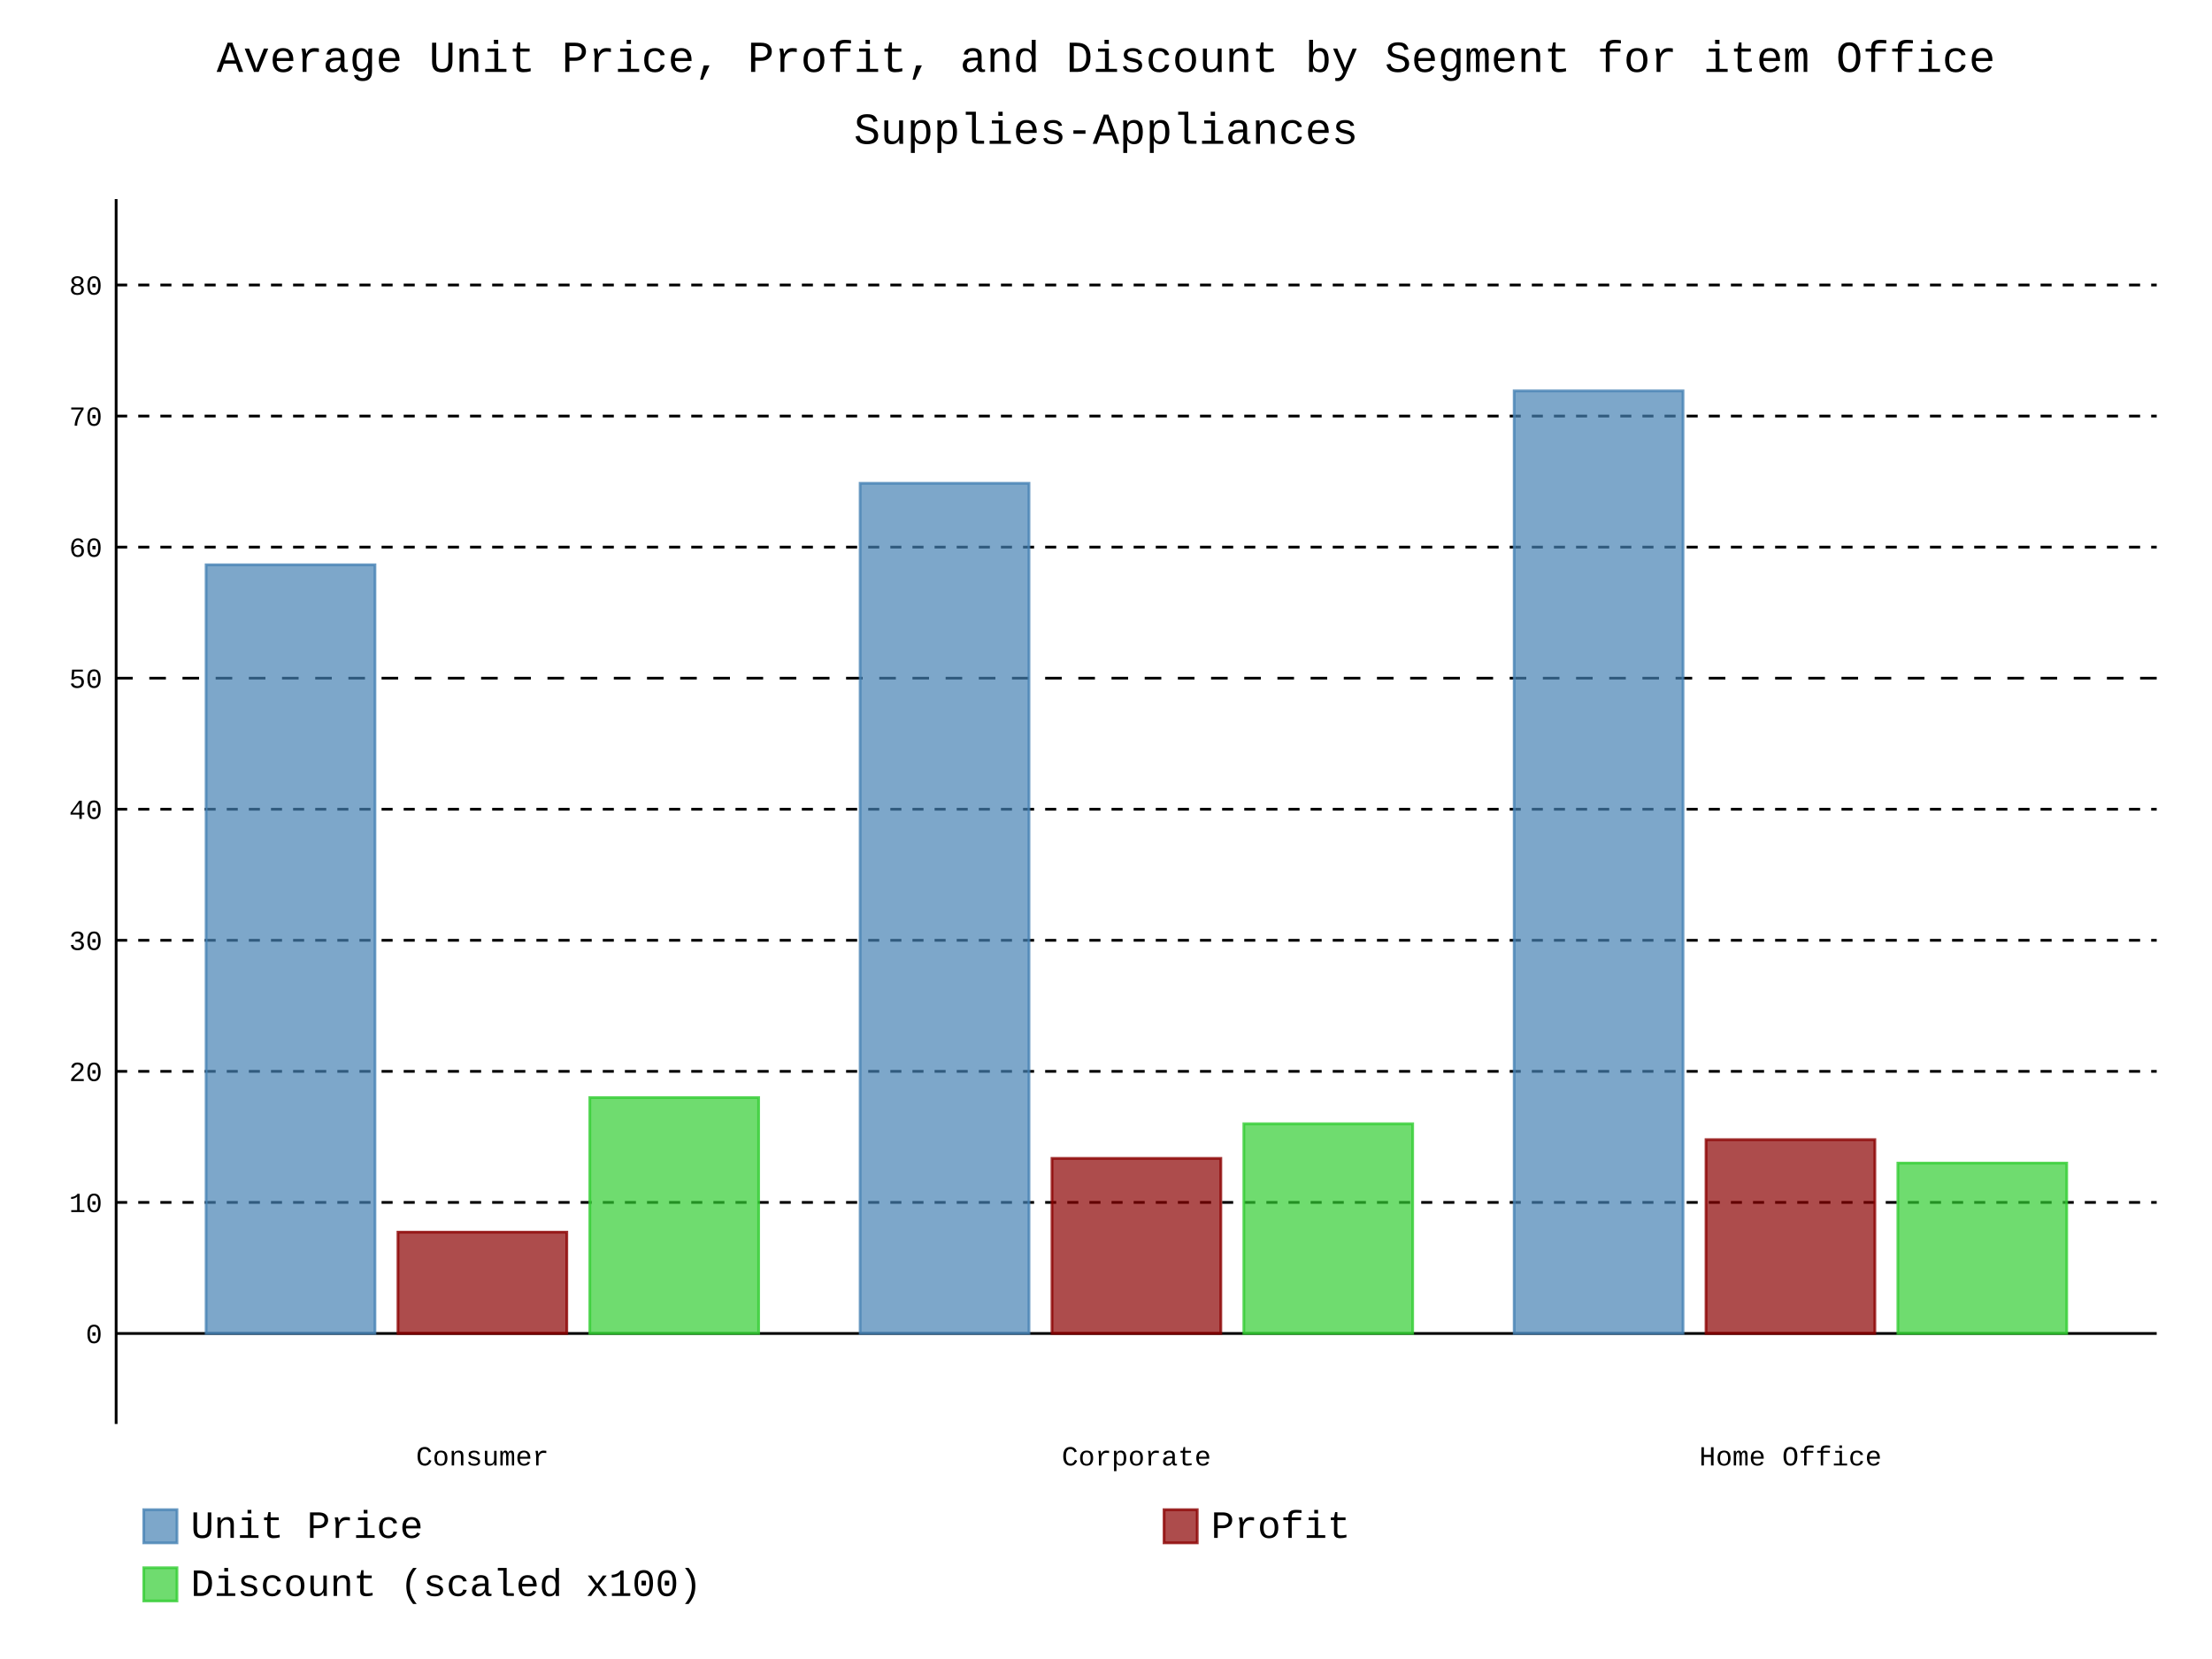
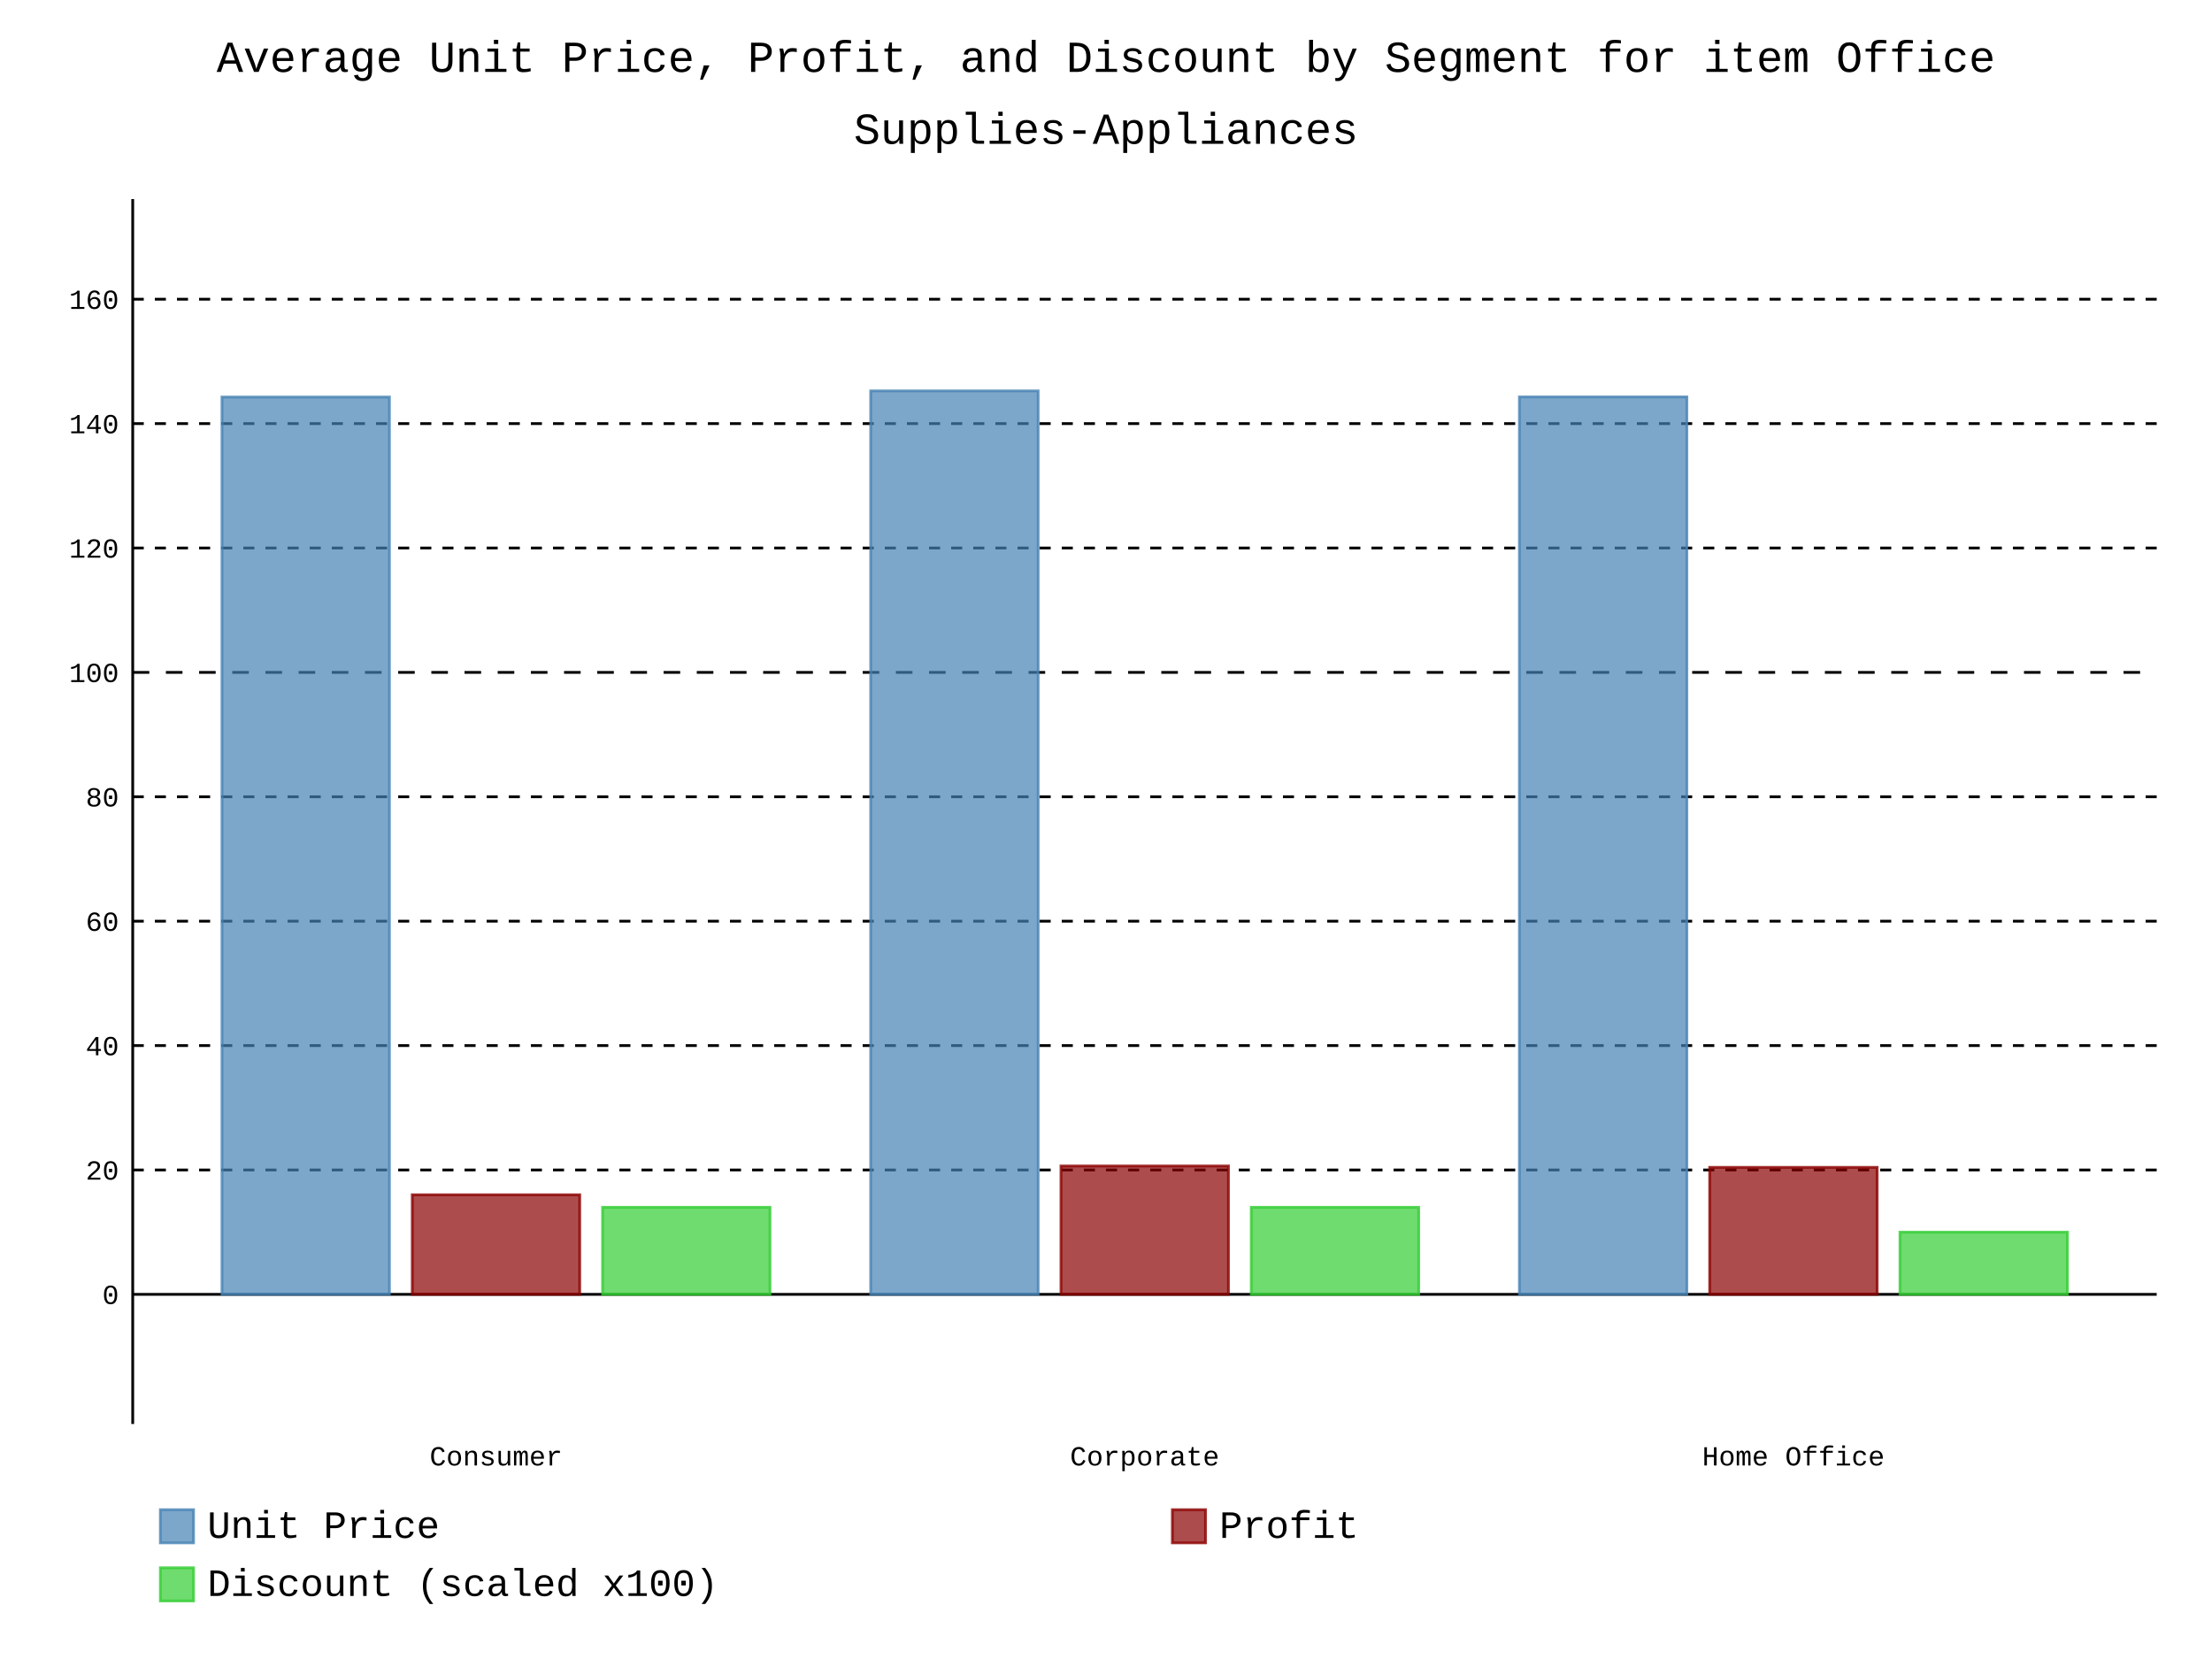
- <svg xmlns="http://www.w3.org/2000/svg" id="chart-8650312b-6d7a-477c-b020-05ff0e8f1e67" class="pygal-chart" viewBox="0 0 800 600">
+ <svg xmlns="http://www.w3.org/2000/svg" id="chart-233bacfe-402d-4751-8311-b6284d0cb2da" class="pygal-chart" viewBox="0 0 800 600">
  <defs>
-     <style type="text/css">#chart-8650312b-6d7a-477c-b020-05ff0e8f1e67{-webkit-user-select:none;-webkit-font-smoothing:antialiased;font-family:Consolas,"Liberation Mono",Menlo,Courier,monospace}#chart-8650312b-6d7a-477c-b020-05ff0e8f1e67 .title{font-family:Consolas,"Liberation Mono",Menlo,Courier,monospace;font-size:16px}#chart-8650312b-6d7a-477c-b020-05ff0e8f1e67 .legends .legend text{font-family:Consolas,"Liberation Mono",Menlo,Courier,monospace;font-size:14px}#chart-8650312b-6d7a-477c-b020-05ff0e8f1e67 .axis text{font-family:Consolas,"Liberation Mono",Menlo,Courier,monospace;font-size:10px}#chart-8650312b-6d7a-477c-b020-05ff0e8f1e67 .axis text.major{font-family:Consolas,"Liberation Mono",Menlo,Courier,monospace;font-size:10px}#chart-8650312b-6d7a-477c-b020-05ff0e8f1e67 .text-overlay text.value{font-family:Consolas,"Liberation Mono",Menlo,Courier,monospace;font-size:16px}#chart-8650312b-6d7a-477c-b020-05ff0e8f1e67 .text-overlay text.label{font-family:Consolas,"Liberation Mono",Menlo,Courier,monospace;font-size:10px}#chart-8650312b-6d7a-477c-b020-05ff0e8f1e67 .tooltip{font-family:Consolas,"Liberation Mono",Menlo,Courier,monospace;font-size:14px}#chart-8650312b-6d7a-477c-b020-05ff0e8f1e67 text.no_data{font-family:Consolas,"Liberation Mono",Menlo,Courier,monospace;font-size:64px}
- #chart-8650312b-6d7a-477c-b020-05ff0e8f1e67{background-color:white}#chart-8650312b-6d7a-477c-b020-05ff0e8f1e67 path,#chart-8650312b-6d7a-477c-b020-05ff0e8f1e67 line,#chart-8650312b-6d7a-477c-b020-05ff0e8f1e67 rect,#chart-8650312b-6d7a-477c-b020-05ff0e8f1e67 circle{-webkit-transition:150ms;-moz-transition:150ms;transition:150ms}#chart-8650312b-6d7a-477c-b020-05ff0e8f1e67 .graph &gt; .background{fill:white}#chart-8650312b-6d7a-477c-b020-05ff0e8f1e67 .plot &gt; .background{fill:white}#chart-8650312b-6d7a-477c-b020-05ff0e8f1e67 .graph{fill:black}#chart-8650312b-6d7a-477c-b020-05ff0e8f1e67 text.no_data{fill:black}#chart-8650312b-6d7a-477c-b020-05ff0e8f1e67 .title{fill:black}#chart-8650312b-6d7a-477c-b020-05ff0e8f1e67 .legends .legend text{fill:black}#chart-8650312b-6d7a-477c-b020-05ff0e8f1e67 .legends .legend:hover text{fill:black}#chart-8650312b-6d7a-477c-b020-05ff0e8f1e67 .axis .line{stroke:black}#chart-8650312b-6d7a-477c-b020-05ff0e8f1e67 .axis .guide.line{stroke:#630C0D}#chart-8650312b-6d7a-477c-b020-05ff0e8f1e67 .axis .major.line{stroke:black}#chart-8650312b-6d7a-477c-b020-05ff0e8f1e67 .axis text.major{fill:black}#chart-8650312b-6d7a-477c-b020-05ff0e8f1e67 .axis.y .guides:hover .guide.line,#chart-8650312b-6d7a-477c-b020-05ff0e8f1e67 .line-graph .axis.x .guides:hover .guide.line,#chart-8650312b-6d7a-477c-b020-05ff0e8f1e67 .stackedline-graph .axis.x .guides:hover .guide.line,#chart-8650312b-6d7a-477c-b020-05ff0e8f1e67 .xy-graph .axis.x .guides:hover .guide.line{stroke:black}#chart-8650312b-6d7a-477c-b020-05ff0e8f1e67 .axis .guides:hover text{fill:black}#chart-8650312b-6d7a-477c-b020-05ff0e8f1e67 .reactive{fill-opacity:.7;stroke-opacity:.8;stroke-width:1}#chart-8650312b-6d7a-477c-b020-05ff0e8f1e67 .ci{stroke:black}#chart-8650312b-6d7a-477c-b020-05ff0e8f1e67 .reactive.active,#chart-8650312b-6d7a-477c-b020-05ff0e8f1e67 .active .reactive{fill-opacity:.8;stroke-opacity:.9;stroke-width:4}#chart-8650312b-6d7a-477c-b020-05ff0e8f1e67 .ci .reactive.active{stroke-width:1.5}#chart-8650312b-6d7a-477c-b020-05ff0e8f1e67 .series text{fill:black}#chart-8650312b-6d7a-477c-b020-05ff0e8f1e67 .tooltip rect{fill:white;stroke:black;-webkit-transition:opacity 150ms;-moz-transition:opacity 150ms;transition:opacity 150ms}#chart-8650312b-6d7a-477c-b020-05ff0e8f1e67 .tooltip .label{fill:black}#chart-8650312b-6d7a-477c-b020-05ff0e8f1e67 .tooltip .label{fill:black}#chart-8650312b-6d7a-477c-b020-05ff0e8f1e67 .tooltip .legend{font-size:.8em;fill:#630C0D}#chart-8650312b-6d7a-477c-b020-05ff0e8f1e67 .tooltip .x_label{font-size:.6em;fill:black}#chart-8650312b-6d7a-477c-b020-05ff0e8f1e67 .tooltip .xlink{font-size:.5em;text-decoration:underline}#chart-8650312b-6d7a-477c-b020-05ff0e8f1e67 .tooltip .value{font-size:1.5em}#chart-8650312b-6d7a-477c-b020-05ff0e8f1e67 .bound{font-size:.5em}#chart-8650312b-6d7a-477c-b020-05ff0e8f1e67 .max-value{font-size:.75em;fill:#630C0D}#chart-8650312b-6d7a-477c-b020-05ff0e8f1e67 .map-element{fill:white;stroke:#630C0D !important}#chart-8650312b-6d7a-477c-b020-05ff0e8f1e67 .map-element .reactive{fill-opacity:inherit;stroke-opacity:inherit}#chart-8650312b-6d7a-477c-b020-05ff0e8f1e67 .color-0,#chart-8650312b-6d7a-477c-b020-05ff0e8f1e67 .color-0 a:visited{stroke:#4682B4;fill:#4682B4}#chart-8650312b-6d7a-477c-b020-05ff0e8f1e67 .color-1,#chart-8650312b-6d7a-477c-b020-05ff0e8f1e67 .color-1 a:visited{stroke:#8B0000;fill:#8B0000}#chart-8650312b-6d7a-477c-b020-05ff0e8f1e67 .color-2,#chart-8650312b-6d7a-477c-b020-05ff0e8f1e67 .color-2 a:visited{stroke:#32CD32;fill:#32CD32}#chart-8650312b-6d7a-477c-b020-05ff0e8f1e67 .text-overlay .color-0 text{fill:black}#chart-8650312b-6d7a-477c-b020-05ff0e8f1e67 .text-overlay .color-1 text{fill:black}#chart-8650312b-6d7a-477c-b020-05ff0e8f1e67 .text-overlay .color-2 text{fill:black}
- #chart-8650312b-6d7a-477c-b020-05ff0e8f1e67 text.no_data{text-anchor:middle}#chart-8650312b-6d7a-477c-b020-05ff0e8f1e67 .guide.line{fill:none}#chart-8650312b-6d7a-477c-b020-05ff0e8f1e67 .centered{text-anchor:middle}#chart-8650312b-6d7a-477c-b020-05ff0e8f1e67 .title{text-anchor:middle}#chart-8650312b-6d7a-477c-b020-05ff0e8f1e67 .legends .legend text{fill-opacity:1}#chart-8650312b-6d7a-477c-b020-05ff0e8f1e67 .axis.x text{text-anchor:middle}#chart-8650312b-6d7a-477c-b020-05ff0e8f1e67 .axis.x:not(.web) text[transform]{text-anchor:start}#chart-8650312b-6d7a-477c-b020-05ff0e8f1e67 .axis.x:not(.web) text[transform].backwards{text-anchor:end}#chart-8650312b-6d7a-477c-b020-05ff0e8f1e67 .axis.y text{text-anchor:end}#chart-8650312b-6d7a-477c-b020-05ff0e8f1e67 .axis.y text[transform].backwards{text-anchor:start}#chart-8650312b-6d7a-477c-b020-05ff0e8f1e67 .axis.y2 text{text-anchor:start}#chart-8650312b-6d7a-477c-b020-05ff0e8f1e67 .axis.y2 text[transform].backwards{text-anchor:end}#chart-8650312b-6d7a-477c-b020-05ff0e8f1e67 .axis .guide.line{stroke-dasharray:4,4;stroke:black}#chart-8650312b-6d7a-477c-b020-05ff0e8f1e67 .axis .major.guide.line{stroke-dasharray:6,6;stroke:black}#chart-8650312b-6d7a-477c-b020-05ff0e8f1e67 .horizontal .axis.y .guide.line,#chart-8650312b-6d7a-477c-b020-05ff0e8f1e67 .horizontal .axis.y2 .guide.line,#chart-8650312b-6d7a-477c-b020-05ff0e8f1e67 .vertical .axis.x .guide.line{opacity:0}#chart-8650312b-6d7a-477c-b020-05ff0e8f1e67 .horizontal .axis.always_show .guide.line,#chart-8650312b-6d7a-477c-b020-05ff0e8f1e67 .vertical .axis.always_show .guide.line{opacity:1 !important}#chart-8650312b-6d7a-477c-b020-05ff0e8f1e67 .axis.y .guides:hover .guide.line,#chart-8650312b-6d7a-477c-b020-05ff0e8f1e67 .axis.y2 .guides:hover .guide.line,#chart-8650312b-6d7a-477c-b020-05ff0e8f1e67 .axis.x .guides:hover .guide.line{opacity:1}#chart-8650312b-6d7a-477c-b020-05ff0e8f1e67 .axis .guides:hover text{opacity:1}#chart-8650312b-6d7a-477c-b020-05ff0e8f1e67 .nofill{fill:none}#chart-8650312b-6d7a-477c-b020-05ff0e8f1e67 .subtle-fill{fill-opacity:.2}#chart-8650312b-6d7a-477c-b020-05ff0e8f1e67 .dot{stroke-width:1px;fill-opacity:1;stroke-opacity:1}#chart-8650312b-6d7a-477c-b020-05ff0e8f1e67 .dot.active{stroke-width:5px}#chart-8650312b-6d7a-477c-b020-05ff0e8f1e67 .dot.negative{fill:transparent}#chart-8650312b-6d7a-477c-b020-05ff0e8f1e67 text,#chart-8650312b-6d7a-477c-b020-05ff0e8f1e67 tspan{stroke:none !important}#chart-8650312b-6d7a-477c-b020-05ff0e8f1e67 .series text.active{opacity:1}#chart-8650312b-6d7a-477c-b020-05ff0e8f1e67 .tooltip rect{fill-opacity:.95;stroke-width:.5}#chart-8650312b-6d7a-477c-b020-05ff0e8f1e67 .tooltip text{fill-opacity:1}#chart-8650312b-6d7a-477c-b020-05ff0e8f1e67 .showable{visibility:hidden}#chart-8650312b-6d7a-477c-b020-05ff0e8f1e67 .showable.shown{visibility:visible}#chart-8650312b-6d7a-477c-b020-05ff0e8f1e67 .gauge-background{fill:rgba(229,229,229,1);stroke:none}#chart-8650312b-6d7a-477c-b020-05ff0e8f1e67 .bg-lines{stroke:white;stroke-width:2px}</style>
+     <style type="text/css">#chart-233bacfe-402d-4751-8311-b6284d0cb2da{-webkit-user-select:none;-webkit-font-smoothing:antialiased;font-family:Consolas,"Liberation Mono",Menlo,Courier,monospace}#chart-233bacfe-402d-4751-8311-b6284d0cb2da .title{font-family:Consolas,"Liberation Mono",Menlo,Courier,monospace;font-size:16px}#chart-233bacfe-402d-4751-8311-b6284d0cb2da .legends .legend text{font-family:Consolas,"Liberation Mono",Menlo,Courier,monospace;font-size:14px}#chart-233bacfe-402d-4751-8311-b6284d0cb2da .axis text{font-family:Consolas,"Liberation Mono",Menlo,Courier,monospace;font-size:10px}#chart-233bacfe-402d-4751-8311-b6284d0cb2da .axis text.major{font-family:Consolas,"Liberation Mono",Menlo,Courier,monospace;font-size:10px}#chart-233bacfe-402d-4751-8311-b6284d0cb2da .text-overlay text.value{font-family:Consolas,"Liberation Mono",Menlo,Courier,monospace;font-size:16px}#chart-233bacfe-402d-4751-8311-b6284d0cb2da .text-overlay text.label{font-family:Consolas,"Liberation Mono",Menlo,Courier,monospace;font-size:10px}#chart-233bacfe-402d-4751-8311-b6284d0cb2da .tooltip{font-family:Consolas,"Liberation Mono",Menlo,Courier,monospace;font-size:14px}#chart-233bacfe-402d-4751-8311-b6284d0cb2da text.no_data{font-family:Consolas,"Liberation Mono",Menlo,Courier,monospace;font-size:64px}
+ #chart-233bacfe-402d-4751-8311-b6284d0cb2da{background-color:white}#chart-233bacfe-402d-4751-8311-b6284d0cb2da path,#chart-233bacfe-402d-4751-8311-b6284d0cb2da line,#chart-233bacfe-402d-4751-8311-b6284d0cb2da rect,#chart-233bacfe-402d-4751-8311-b6284d0cb2da circle{-webkit-transition:150ms;-moz-transition:150ms;transition:150ms}#chart-233bacfe-402d-4751-8311-b6284d0cb2da .graph &gt; .background{fill:white}#chart-233bacfe-402d-4751-8311-b6284d0cb2da .plot &gt; .background{fill:white}#chart-233bacfe-402d-4751-8311-b6284d0cb2da .graph{fill:black}#chart-233bacfe-402d-4751-8311-b6284d0cb2da text.no_data{fill:black}#chart-233bacfe-402d-4751-8311-b6284d0cb2da .title{fill:black}#chart-233bacfe-402d-4751-8311-b6284d0cb2da .legends .legend text{fill:black}#chart-233bacfe-402d-4751-8311-b6284d0cb2da .legends .legend:hover text{fill:black}#chart-233bacfe-402d-4751-8311-b6284d0cb2da .axis .line{stroke:black}#chart-233bacfe-402d-4751-8311-b6284d0cb2da .axis .guide.line{stroke:#630C0D}#chart-233bacfe-402d-4751-8311-b6284d0cb2da .axis .major.line{stroke:black}#chart-233bacfe-402d-4751-8311-b6284d0cb2da .axis text.major{fill:black}#chart-233bacfe-402d-4751-8311-b6284d0cb2da .axis.y .guides:hover .guide.line,#chart-233bacfe-402d-4751-8311-b6284d0cb2da .line-graph .axis.x .guides:hover .guide.line,#chart-233bacfe-402d-4751-8311-b6284d0cb2da .stackedline-graph .axis.x .guides:hover .guide.line,#chart-233bacfe-402d-4751-8311-b6284d0cb2da .xy-graph .axis.x .guides:hover .guide.line{stroke:black}#chart-233bacfe-402d-4751-8311-b6284d0cb2da .axis .guides:hover text{fill:black}#chart-233bacfe-402d-4751-8311-b6284d0cb2da .reactive{fill-opacity:.7;stroke-opacity:.8;stroke-width:1}#chart-233bacfe-402d-4751-8311-b6284d0cb2da .ci{stroke:black}#chart-233bacfe-402d-4751-8311-b6284d0cb2da .reactive.active,#chart-233bacfe-402d-4751-8311-b6284d0cb2da .active .reactive{fill-opacity:.8;stroke-opacity:.9;stroke-width:4}#chart-233bacfe-402d-4751-8311-b6284d0cb2da .ci .reactive.active{stroke-width:1.5}#chart-233bacfe-402d-4751-8311-b6284d0cb2da .series text{fill:black}#chart-233bacfe-402d-4751-8311-b6284d0cb2da .tooltip rect{fill:white;stroke:black;-webkit-transition:opacity 150ms;-moz-transition:opacity 150ms;transition:opacity 150ms}#chart-233bacfe-402d-4751-8311-b6284d0cb2da .tooltip .label{fill:black}#chart-233bacfe-402d-4751-8311-b6284d0cb2da .tooltip .label{fill:black}#chart-233bacfe-402d-4751-8311-b6284d0cb2da .tooltip .legend{font-size:.8em;fill:#630C0D}#chart-233bacfe-402d-4751-8311-b6284d0cb2da .tooltip .x_label{font-size:.6em;fill:black}#chart-233bacfe-402d-4751-8311-b6284d0cb2da .tooltip .xlink{font-size:.5em;text-decoration:underline}#chart-233bacfe-402d-4751-8311-b6284d0cb2da .tooltip .value{font-size:1.5em}#chart-233bacfe-402d-4751-8311-b6284d0cb2da .bound{font-size:.5em}#chart-233bacfe-402d-4751-8311-b6284d0cb2da .max-value{font-size:.75em;fill:#630C0D}#chart-233bacfe-402d-4751-8311-b6284d0cb2da .map-element{fill:white;stroke:#630C0D !important}#chart-233bacfe-402d-4751-8311-b6284d0cb2da .map-element .reactive{fill-opacity:inherit;stroke-opacity:inherit}#chart-233bacfe-402d-4751-8311-b6284d0cb2da .color-0,#chart-233bacfe-402d-4751-8311-b6284d0cb2da .color-0 a:visited{stroke:#4682B4;fill:#4682B4}#chart-233bacfe-402d-4751-8311-b6284d0cb2da .color-1,#chart-233bacfe-402d-4751-8311-b6284d0cb2da .color-1 a:visited{stroke:#8B0000;fill:#8B0000}#chart-233bacfe-402d-4751-8311-b6284d0cb2da .color-2,#chart-233bacfe-402d-4751-8311-b6284d0cb2da .color-2 a:visited{stroke:#32CD32;fill:#32CD32}#chart-233bacfe-402d-4751-8311-b6284d0cb2da .text-overlay .color-0 text{fill:black}#chart-233bacfe-402d-4751-8311-b6284d0cb2da .text-overlay .color-1 text{fill:black}#chart-233bacfe-402d-4751-8311-b6284d0cb2da .text-overlay .color-2 text{fill:black}
+ #chart-233bacfe-402d-4751-8311-b6284d0cb2da text.no_data{text-anchor:middle}#chart-233bacfe-402d-4751-8311-b6284d0cb2da .guide.line{fill:none}#chart-233bacfe-402d-4751-8311-b6284d0cb2da .centered{text-anchor:middle}#chart-233bacfe-402d-4751-8311-b6284d0cb2da .title{text-anchor:middle}#chart-233bacfe-402d-4751-8311-b6284d0cb2da .legends .legend text{fill-opacity:1}#chart-233bacfe-402d-4751-8311-b6284d0cb2da .axis.x text{text-anchor:middle}#chart-233bacfe-402d-4751-8311-b6284d0cb2da .axis.x:not(.web) text[transform]{text-anchor:start}#chart-233bacfe-402d-4751-8311-b6284d0cb2da .axis.x:not(.web) text[transform].backwards{text-anchor:end}#chart-233bacfe-402d-4751-8311-b6284d0cb2da .axis.y text{text-anchor:end}#chart-233bacfe-402d-4751-8311-b6284d0cb2da .axis.y text[transform].backwards{text-anchor:start}#chart-233bacfe-402d-4751-8311-b6284d0cb2da .axis.y2 text{text-anchor:start}#chart-233bacfe-402d-4751-8311-b6284d0cb2da .axis.y2 text[transform].backwards{text-anchor:end}#chart-233bacfe-402d-4751-8311-b6284d0cb2da .axis .guide.line{stroke-dasharray:4,4;stroke:black}#chart-233bacfe-402d-4751-8311-b6284d0cb2da .axis .major.guide.line{stroke-dasharray:6,6;stroke:black}#chart-233bacfe-402d-4751-8311-b6284d0cb2da .horizontal .axis.y .guide.line,#chart-233bacfe-402d-4751-8311-b6284d0cb2da .horizontal .axis.y2 .guide.line,#chart-233bacfe-402d-4751-8311-b6284d0cb2da .vertical .axis.x .guide.line{opacity:0}#chart-233bacfe-402d-4751-8311-b6284d0cb2da .horizontal .axis.always_show .guide.line,#chart-233bacfe-402d-4751-8311-b6284d0cb2da .vertical .axis.always_show .guide.line{opacity:1 !important}#chart-233bacfe-402d-4751-8311-b6284d0cb2da .axis.y .guides:hover .guide.line,#chart-233bacfe-402d-4751-8311-b6284d0cb2da .axis.y2 .guides:hover .guide.line,#chart-233bacfe-402d-4751-8311-b6284d0cb2da .axis.x .guides:hover .guide.line{opacity:1}#chart-233bacfe-402d-4751-8311-b6284d0cb2da .axis .guides:hover text{opacity:1}#chart-233bacfe-402d-4751-8311-b6284d0cb2da .nofill{fill:none}#chart-233bacfe-402d-4751-8311-b6284d0cb2da .subtle-fill{fill-opacity:.2}#chart-233bacfe-402d-4751-8311-b6284d0cb2da .dot{stroke-width:1px;fill-opacity:1;stroke-opacity:1}#chart-233bacfe-402d-4751-8311-b6284d0cb2da .dot.active{stroke-width:5px}#chart-233bacfe-402d-4751-8311-b6284d0cb2da .dot.negative{fill:transparent}#chart-233bacfe-402d-4751-8311-b6284d0cb2da text,#chart-233bacfe-402d-4751-8311-b6284d0cb2da tspan{stroke:none !important}#chart-233bacfe-402d-4751-8311-b6284d0cb2da .series text.active{opacity:1}#chart-233bacfe-402d-4751-8311-b6284d0cb2da .tooltip rect{fill-opacity:.95;stroke-width:.5}#chart-233bacfe-402d-4751-8311-b6284d0cb2da .tooltip text{fill-opacity:1}#chart-233bacfe-402d-4751-8311-b6284d0cb2da .showable{visibility:hidden}#chart-233bacfe-402d-4751-8311-b6284d0cb2da .showable.shown{visibility:visible}#chart-233bacfe-402d-4751-8311-b6284d0cb2da .gauge-background{fill:rgba(229,229,229,1);stroke:none}#chart-233bacfe-402d-4751-8311-b6284d0cb2da .bg-lines{stroke:white;stroke-width:2px}</style>
  </defs>
  <g class="graph bar-graph vertical">
    <rect x="0" y="0" width="800" height="600" class="background" />
-     <g transform="translate(42, 72)" class="plot">
-       <rect x="0" y="0" width="738.0" height="443.0" class="background" />
+     <g transform="translate(48, 72)" class="plot">
+       <rect x="0" y="0" width="732.0" height="443.0" class="background" />
      <g class="axis y always_show">
        <g class="guides">
-           <path d="M0 410.269 h738" class="axis major line" />
-           <text x="-5" y="413.769" class="major">0</text>
+           <path d="M0 396.123 h732" class="axis major line" />
+           <text x="-5" y="399.623" class="major">0</text>
        </g>
        <g class="guides">
-           <path d="M0 362.869 h738" class="guide line" />
-           <text x="-5" y="366.369" class="">10</text>
+           <path d="M0 351.135 h732" class="guide line" />
+           <text x="-5" y="354.635" class="">20</text>
        </g>
        <g class="guides">
-           <path d="M0 315.47 h738" class="guide line" />
-           <text x="-5" y="318.97" class="">20</text>
+           <path d="M0 306.146 h732" class="guide line" />
+           <text x="-5" y="309.646" class="">40</text>
        </g>
        <g class="guides">
-           <path d="M0 268.07 h738" class="guide line" />
-           <text x="-5" y="271.57" class="">30</text>
+           <path d="M0 261.157 h732" class="guide line" />
+           <text x="-5" y="264.657" class="">60</text>
        </g>
        <g class="guides">
-           <path d="M0 220.671 h738" class="guide line" />
-           <text x="-5" y="224.171" class="">40</text>
+           <path d="M0 216.169 h732" class="guide line" />
+           <text x="-5" y="219.669" class="">80</text>
        </g>
        <g class="guides">
-           <path d="M0 173.271 h738" class="major guide line" />
-           <text x="-5" y="176.771" class="major">50</text>
+           <path d="M0 171.18 h732" class="major guide line" />
+           <text x="-5" y="174.68" class="major">100</text>
        </g>
        <g class="guides">
-           <path d="M0 125.871 h738" class="guide line" />
-           <text x="-5" y="129.371" class="">60</text>
+           <path d="M0 126.192 h732" class="guide line" />
+           <text x="-5" y="129.692" class="">120</text>
        </g>
        <g class="guides">
-           <path d="M0 78.472 h738" class="guide line" />
-           <text x="-5" y="81.972" class="">70</text>
+           <path d="M0 81.203 h732" class="guide line" />
+           <text x="-5" y="84.703" class="">140</text>
        </g>
        <g class="guides">
-           <path d="M0 31.072 h738" class="guide line" />
-           <text x="-5" y="34.572" class="">80</text>
+           <path d="M0 36.214 h732" class="guide line" />
+           <text x="-5" y="39.714" class="">160</text>
        </g>
      </g>
      <g class="axis x">
        <path d="M0 0 v443" class="line" />
        <g class="guides">
-           <path d="M132.462 0 v443" class="guide line" />
-           <text x="132.462" y="458.0" class="">Consumer</text>
+           <path d="M131.385 0 v443" class="guide line" />
+           <text x="131.385" y="458.0" class="">Consumer</text>
        </g>
        <g class="guides">
-           <path d="M369 0 v443" class="guide line" />
-           <text x="369.0" y="458.0" class="">Corporate</text>
+           <path d="M366 0 v443" class="guide line" />
+           <text x="366.0" y="458.0" class="">Corporate</text>
        </g>
        <g class="guides">
-           <path d="M605.538 0 v443" class="guide line" />
-           <text x="605.538" y="458.0" class="">Home Office</text>
+           <path d="M600.615 0 v443" class="guide line" />
+           <text x="600.615" y="458.0" class="">Home Office</text>
        </g>
      </g>
      <g class="series serie-0 color-0">
        <g class="bars">
          <g class="bar">
-             <rect x="32.548" y="132.27" rx="0" ry="0" width="61.058" height="277.999" class="rect reactive tooltip-trigger" />
+             <rect x="32.283" y="71.598" rx="0" ry="0" width="60.562" height="324.526" class="rect reactive tooltip-trigger" />
          </g>
          <g class="bar">
-             <rect x="269.086" y="102.788" rx="0" ry="0" width="61.058" height="307.481" class="rect reactive tooltip-trigger" />
+             <rect x="266.898" y="69.371" rx="0" ry="0" width="60.562" height="326.753" class="rect reactive tooltip-trigger" />
          </g>
          <g class="bar">
-             <rect x="505.625" y="69.371" rx="0" ry="0" width="61.058" height="340.898" class="rect reactive tooltip-trigger" />
+             <rect x="501.514" y="71.553" rx="0" ry="0" width="60.562" height="324.571" class="rect reactive tooltip-trigger" />
          </g>
        </g>
      </g>
      <g class="series serie-1 color-1">
        <g class="bars">
          <g class="bar">
-             <rect x="101.932" y="373.629" rx="0" ry="0" width="61.058" height="36.64" class="rect reactive tooltip-trigger" />
+             <rect x="101.104" y="360.11" rx="0" ry="0" width="60.562" height="36.013" class="rect reactive tooltip-trigger" />
          </g>
          <g class="bar">
-             <rect x="338.471" y="346.943" rx="0" ry="0" width="61.058" height="63.326" class="rect reactive tooltip-trigger" />
+             <rect x="335.719" y="349.695" rx="0" ry="0" width="60.562" height="46.428" class="rect reactive tooltip-trigger" />
          </g>
          <g class="bar">
-             <rect x="575.009" y="340.165" rx="0" ry="0" width="61.058" height="70.104" class="rect reactive tooltip-trigger" />
+             <rect x="570.334" y="350.19" rx="0" ry="0" width="60.562" height="45.933" class="rect reactive tooltip-trigger" />
          </g>
        </g>
      </g>
      <g class="series serie-2 color-2">
        <g class="bars">
          <g class="bar">
-             <rect x="171.317" y="324.95" rx="0" ry="0" width="61.058" height="85.319" class="rect reactive tooltip-trigger" />
+             <rect x="169.924" y="364.631" rx="0" ry="0" width="60.562" height="31.492" class="rect reactive tooltip-trigger" />
          </g>
          <g class="bar">
-             <rect x="407.855" y="334.43" rx="0" ry="0" width="61.058" height="75.839" class="rect reactive tooltip-trigger" />
+             <rect x="404.539" y="364.631" rx="0" ry="0" width="60.562" height="31.492" class="rect reactive tooltip-trigger" />
          </g>
          <g class="bar">
-             <rect x="644.394" y="348.65" rx="0" ry="0" width="61.058" height="61.62" class="rect reactive tooltip-trigger" />
+             <rect x="639.155" y="373.629" rx="0" ry="0" width="60.562" height="22.494" class="rect reactive tooltip-trigger" />
          </g>
        </g>
      </g>
    </g>
    <g class="titles">
      <text x="400.0" y="26" class="title plot_title">Average Unit Price, Profit, and Discount by Segment for item Office</text>
      <text x="400.0" y="52" class="title plot_title">Supplies-Appliances</text>
    </g>
-     <g transform="translate(42, 72)" class="plot overlay">
+     <g transform="translate(48, 72)" class="plot overlay">
      <g class="series serie-0 color-0" />
      <g class="series serie-1 color-1" />
      <g class="series serie-2 color-2" />
    </g>
-     <g transform="translate(42, 72)" class="plot text-overlay">
+     <g transform="translate(48, 72)" class="plot text-overlay">
      <g class="series serie-0 color-0" />
      <g class="series serie-1 color-1" />
      <g class="series serie-2 color-2" />
    </g>
-     <g transform="translate(42, 72)" class="plot tooltip-overlay">
+     <g transform="translate(48, 72)" class="plot tooltip-overlay">
      <g transform="translate(0 0)" style="opacity: 0" class="tooltip">
        <rect rx="0" ry="0" width="0" height="0" class="tooltip-box" />
        <g class="text" />
      </g>
    </g>
-     <g transform="translate(52, 545)" class="legends">
+     <g transform="translate(58, 545)" class="legends">
      <g id="activate-serie-0" class="legend reactive activate-serie">
        <rect x="0.0" y="1.0" width="12" height="12" class="color-0 reactive" />
        <text x="17.0" y="11.2">Unit Price</text>
      </g>
      <g id="activate-serie-1" class="legend reactive activate-serie">
-         <rect x="369.0" y="1.0" width="12" height="12" class="color-1 reactive" />
-         <text x="386.0" y="11.2">Profit</text>
+         <rect x="366.0" y="1.0" width="12" height="12" class="color-1 reactive" />
+         <text x="383.0" y="11.2">Profit</text>
      </g>
      <g id="activate-serie-2" class="legend reactive activate-serie">
        <rect x="0.0" y="22.0" width="12" height="12" class="color-2 reactive" />
        <text x="17.0" y="32.2">Discount (scaled x100)</text>
      </g>
    </g>
  </g>
</svg>
